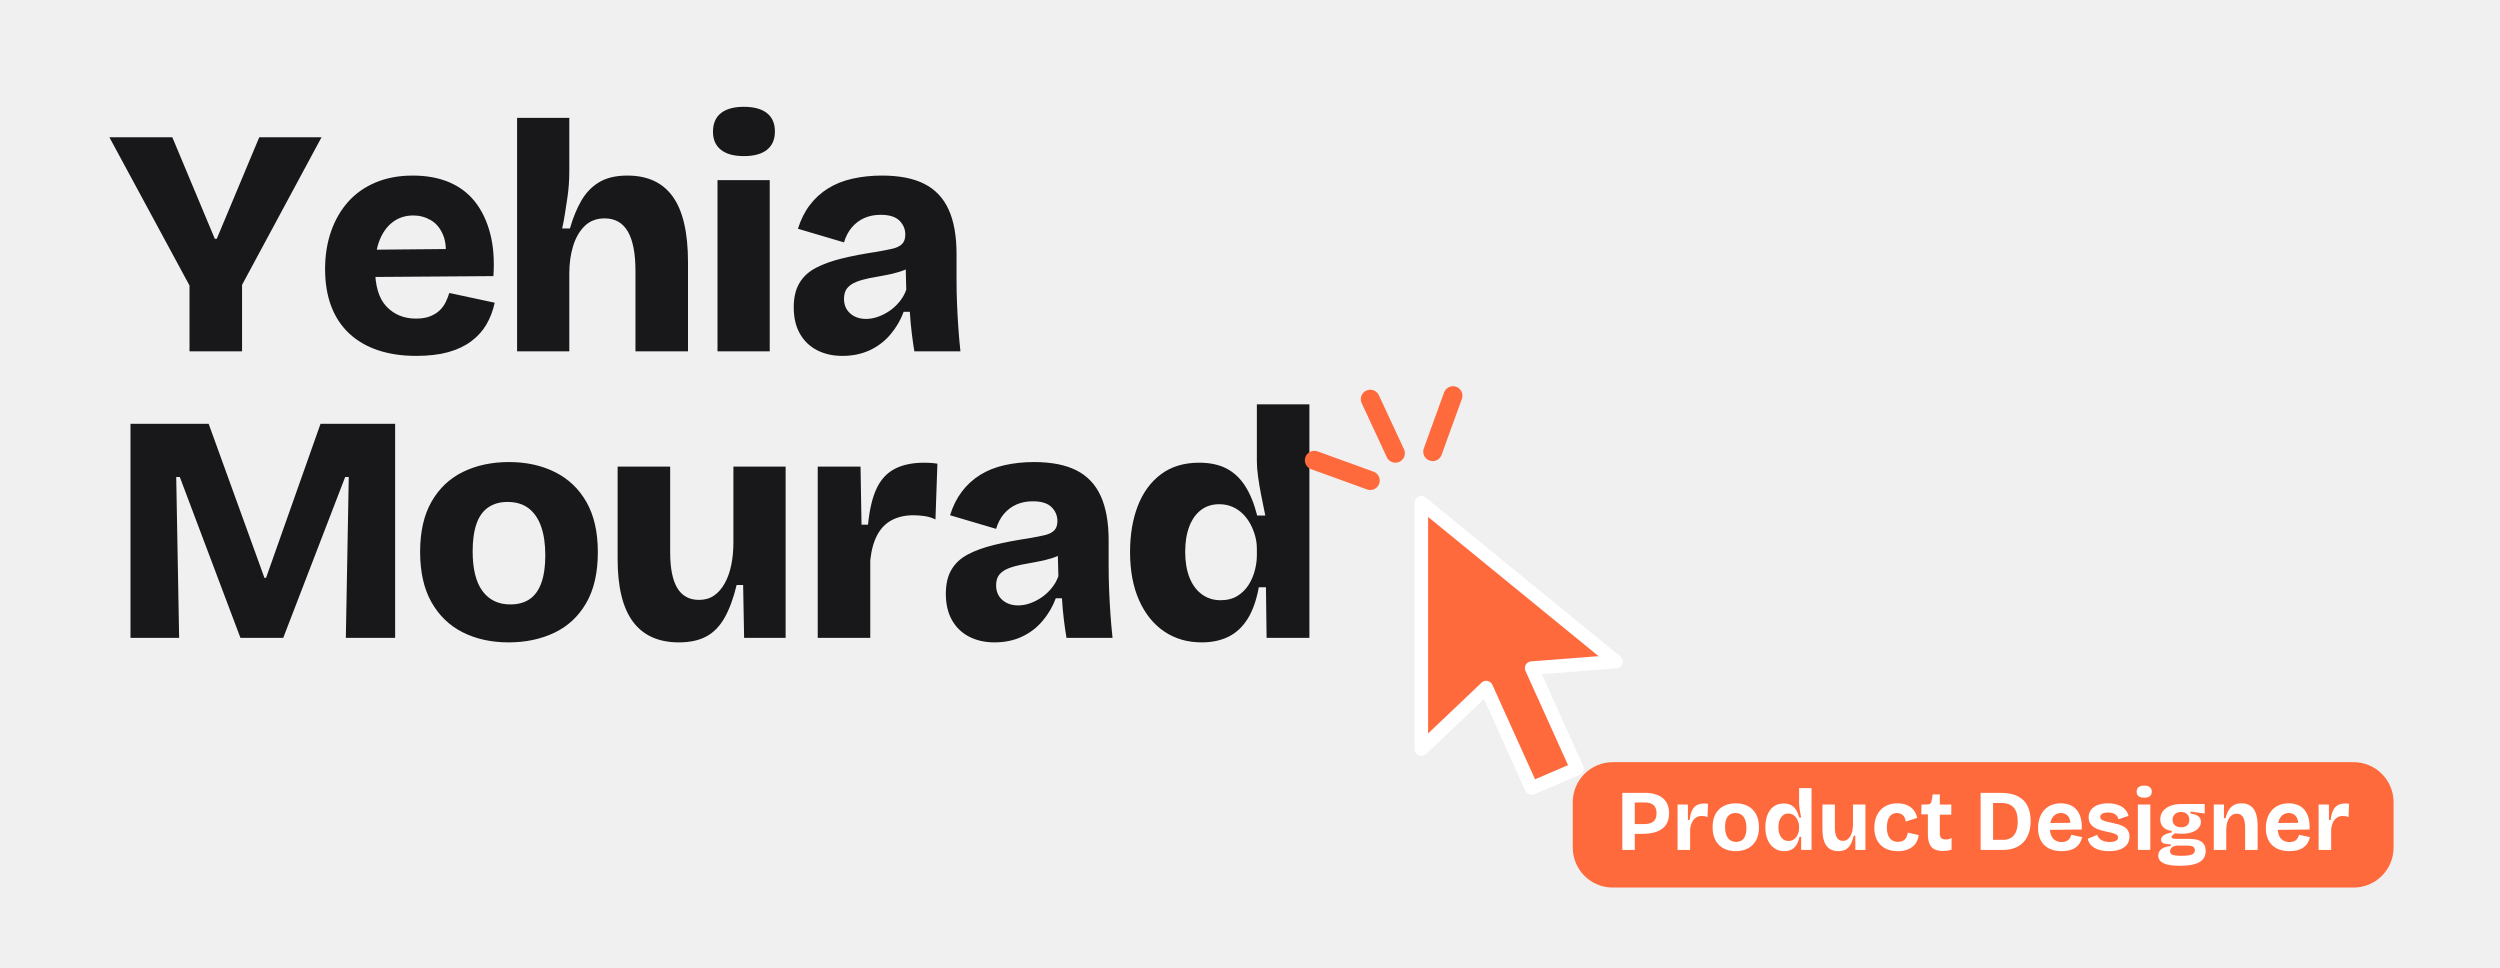
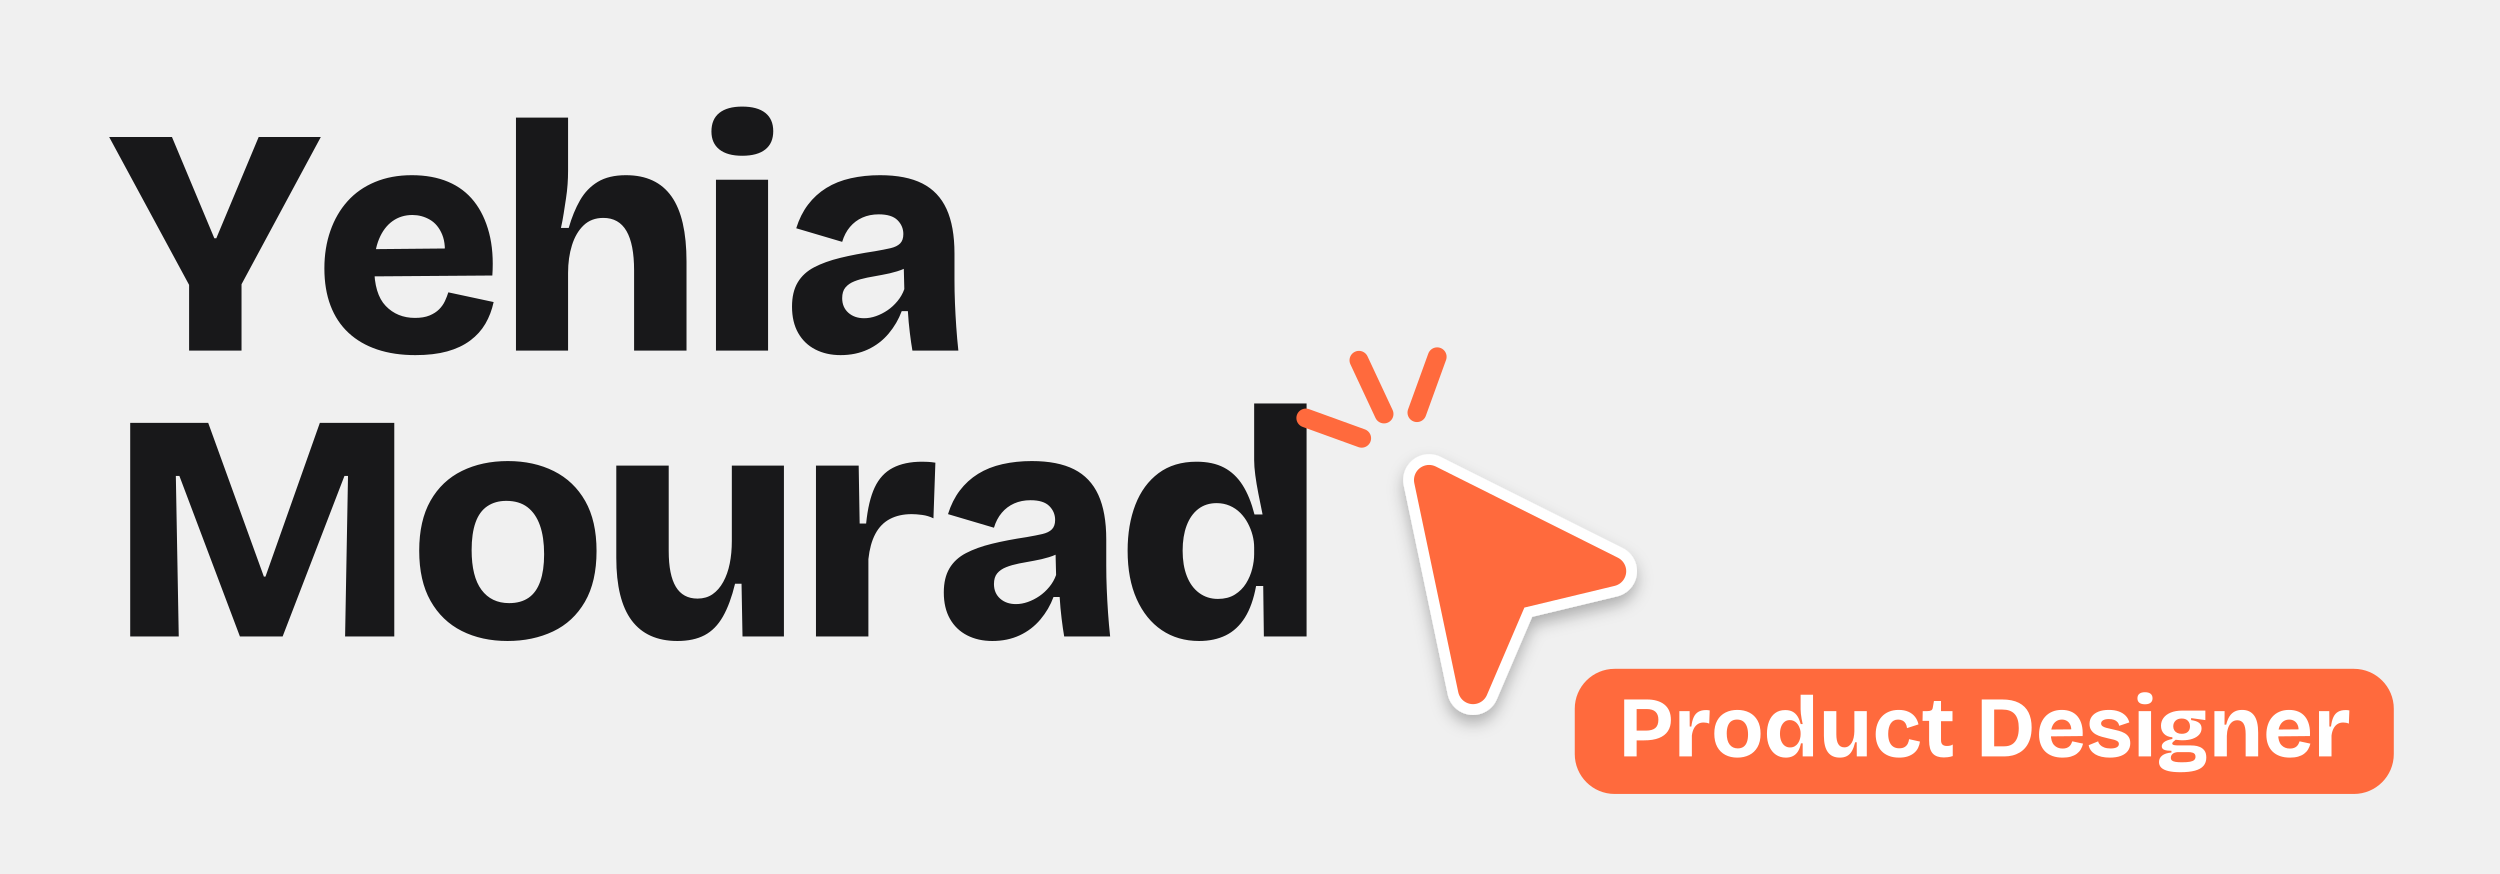
- <svg xmlns="http://www.w3.org/2000/svg" viewBox="0 0 925 358" width="925" height="358">
+ <svg xmlns="http://www.w3.org/2000/svg" viewBox="0 0 927 324" width="927" height="324">
+   <defs>
+     <filter id="sh" x="-40%" y="-40%" width="180%" height="190%">
+       <feDropShadow dx="0" dy="3" stdDeviation="3" flood-color="#000" flood-opacity=".28" />
+     </filter>
+   </defs>
  <path d="M70.12 130.0V105.64L40.48 50.8H63.76L79.48 88.36H80.2L95.92 50.8H118.96L89.56 105.4V130.0ZM154.0 131.68Q146.08 131.68 139.84 129.58Q133.6 127.48 129.22 123.4Q124.84 119.32 122.56 113.32Q120.28 107.32 120.28 99.52Q120.28 91.96 122.5 85.6Q124.72 79.24 128.86 74.62Q133.0 70.0 139.06 67.48Q145.12 64.96 152.68 64.96Q160.36 64.96 166.18 67.42Q172.0 69.88 175.78 74.68Q179.56 79.48 181.36 86.38Q183.16 93.28 182.56 102.16L133.0 102.52V92.44L171.52 92.08L164.68 96.76Q165.52 90.76 163.96 86.98Q162.4 83.2 159.4 81.46Q156.4 79.72 152.92 79.72Q148.72 79.72 145.54 82.0Q142.36 84.28 140.56 88.6Q138.76 92.92 138.76 99.16Q138.76 109.0 143.02 113.44Q147.28 117.88 153.88 117.88Q157.12 117.88 159.28 116.98Q161.44 116.08 162.82 114.7Q164.2 113.32 164.98 111.64Q165.76 109.96 166.24 108.4L183.04 112.0Q182.08 116.44 179.98 120.04Q177.88 123.64 174.34 126.28Q170.8 128.92 165.82 130.3Q160.84 131.68 154.0 131.68ZM191.32 130.0V89.68V43.6H210.64V63.4Q210.64 65.8 210.46 68.38Q210.28 70.96 209.86 73.66Q209.44 76.36 209.02 79.12Q208.6 81.88 208.0 84.52H210.88Q212.56 78.64 215.08 74.26Q217.6 69.88 221.68 67.42Q225.76 64.96 232.12 64.96Q243.4 64.96 248.98 72.82Q254.56 80.68 254.56 97.0V130.0H235.12V100.24Q235.12 90.52 232.3 85.66Q229.48 80.8 223.72 80.8Q219.28 80.8 216.4 83.56Q213.52 86.32 212.08 90.94Q210.64 95.56 210.64 101.2V130.0ZM265.48 130.0V66.64H284.8V130.0ZM275.2 57.76Q269.68 57.76 266.74 55.42Q263.8 53.08 263.8 48.76Q263.8 44.2 266.74 41.86Q269.68 39.52 275.2 39.52Q280.84 39.52 283.78 41.86Q286.72 44.2 286.72 48.64Q286.72 53.08 283.78 55.42Q280.84 57.76 275.2 57.76ZM311.68 131.68Q306.4 131.68 302.32 129.58Q298.24 127.48 295.96 123.46Q293.68 119.44 293.68 113.68Q293.68 108.28 295.78 104.74Q297.88 101.2 301.9 99.1Q305.92 97.0 311.56 95.62Q317.2 94.24 324.4 93.16Q327.88 92.56 330.22 92.02Q332.56 91.48 333.76 90.28Q334.96 89.08 334.96 86.8Q334.96 83.8 332.8 81.64Q330.64 79.48 325.84 79.48Q322.48 79.48 319.78 80.68Q317.08 81.88 315.16 84.16Q313.24 86.44 312.28 89.68L295.24 84.64Q296.8 79.6 299.62 75.88Q302.44 72.16 306.4 69.7Q310.36 67.24 315.46 66.1Q320.56 64.96 326.32 64.96Q335.92 64.96 341.98 68.02Q348.04 71.08 350.98 77.5Q353.92 83.92 353.92 94.0V103.72Q353.92 108.04 354.1 112.42Q354.28 116.8 354.58 121.18Q354.88 125.56 355.36 130.0H338.32Q337.84 127.24 337.36 123.34Q336.88 119.44 336.64 115.36H334.36Q332.68 119.92 329.5 123.7Q326.32 127.48 321.82 129.58Q317.32 131.68 311.68 131.68ZM320.44 118.0Q322.6 118.0 324.82 117.22Q327.04 116.44 329.08 115.06Q331.12 113.68 332.8 111.64Q334.48 109.6 335.32 107.2L335.08 97.72L337.72 98.32Q335.44 99.76 332.68 100.6Q329.92 101.44 327.1 101.92Q324.28 102.4 321.58 102.94Q318.88 103.48 316.78 104.32Q314.68 105.16 313.48 106.6Q312.28 108.04 312.28 110.56Q312.28 113.92 314.56 115.96Q316.84 118.0 320.44 118.0Z" fill="#18181a" />
  <path d="M48.28 236.0V156.8H77.2L97.84 213.8H98.44L118.6 156.8H146.2V236.0H127.96L129.04 176.48H127.72L104.8 236.0H88.96L66.52 176.48H65.2L66.28 236.0ZM188.2 237.68Q178.6 237.68 171.22 233.96Q163.84 230.24 159.64 222.8Q155.44 215.36 155.44 204.2Q155.44 193.04 159.64 185.66Q163.84 178.28 171.28 174.62Q178.72 170.96 188.32 170.96Q197.92 170.96 205.36 174.68Q212.8 178.4 217.0 185.78Q221.2 193.16 221.2 204.32Q221.2 215.72 216.88 223.16Q212.56 230.6 205.06 234.14Q197.56 237.68 188.2 237.68ZM188.8 223.64Q193.12 223.64 196.0 221.66Q198.88 219.68 200.32 215.6Q201.76 211.52 201.76 205.52Q201.76 199.16 200.2 194.78Q198.64 190.4 195.58 188.06Q192.52 185.72 187.72 185.72Q183.64 185.72 180.7 187.7Q177.76 189.68 176.32 193.76Q174.88 197.84 174.88 203.96Q174.88 213.8 178.54 218.72Q182.2 223.64 188.8 223.64ZM251.2 237.68Q239.92 237.68 234.22 230.06Q228.52 222.44 228.52 206.84V172.64H247.96V204.32Q247.96 213.2 250.6 217.58Q253.24 221.96 258.64 221.96Q261.88 221.96 264.22 220.34Q266.56 218.72 268.18 215.78Q269.8 212.84 270.58 209.0Q271.36 205.16 271.36 200.6V172.64H290.68V210.32V236.0H275.32L274.96 216.44H272.56Q270.76 223.88 268.06 228.62Q265.36 233.36 261.28 235.52Q257.2 237.68 251.2 237.68ZM302.56 236.0V206.6V172.64H318.4L318.76 194.12H321.16Q322.0 185.72 324.34 180.74Q326.68 175.76 331.06 173.48Q335.44 171.2 341.92 171.2Q342.88 171.2 344.08 171.26Q345.28 171.32 346.84 171.56L346.12 192.2Q344.2 191.24 341.98 190.94Q339.76 190.64 338.08 190.64Q333.4 190.64 329.98 192.44Q326.56 194.24 324.58 197.96Q322.6 201.68 322.0 207.32V236.0ZM367.96 237.68Q362.68 237.68 358.6 235.58Q354.52 233.48 352.24 229.46Q349.96 225.44 349.96 219.68Q349.96 214.28 352.06 210.74Q354.16 207.2 358.18 205.1Q362.2 203.0 367.84 201.62Q373.48 200.24 380.68 199.16Q384.16 198.56 386.5 198.02Q388.84 197.48 390.04 196.28Q391.24 195.08 391.24 192.8Q391.24 189.8 389.08 187.64Q386.92 185.48 382.12 185.48Q378.76 185.48 376.06 186.68Q373.36 187.88 371.44 190.16Q369.52 192.44 368.56 195.68L351.52 190.64Q353.08 185.6 355.9 181.88Q358.72 178.16 362.68 175.7Q366.64 173.24 371.74 172.1Q376.84 170.96 382.6 170.96Q392.2 170.96 398.26 174.02Q404.32 177.08 407.26 183.5Q410.2 189.92 410.2 200.0V209.72Q410.2 214.04 410.38 218.42Q410.56 222.8 410.86 227.18Q411.16 231.56 411.64 236.0H394.6Q394.12 233.24 393.64 229.34Q393.16 225.44 392.92 221.36H390.64Q388.96 225.92 385.78 229.7Q382.6 233.48 378.1 235.58Q373.6 237.68 367.96 237.68ZM376.72 224.0Q378.88 224.0 381.1 223.22Q383.32 222.44 385.36 221.06Q387.4 219.68 389.08 217.64Q390.76 215.6 391.6 213.2L391.36 203.72L394.0 204.32Q391.72 205.76 388.96 206.6Q386.2 207.44 383.38 207.92Q380.56 208.4 377.86 208.94Q375.16 209.48 373.06 210.32Q370.96 211.16 369.76 212.6Q368.56 214.04 368.56 216.56Q368.56 219.92 370.84 221.96Q373.12 224.0 376.72 224.0ZM444.64 237.68Q436.72 237.68 430.78 233.66Q424.84 229.64 421.48 222.14Q418.12 214.64 418.12 204.2Q418.12 194.6 421 187.16Q423.88 179.72 429.58 175.46Q435.28 171.2 443.68 171.2Q449.68 171.2 453.82 173.36Q457.96 175.52 460.72 179.84Q463.48 184.16 465.16 190.76H468.16Q467.32 186.68 466.6 183.02Q465.88 179.36 465.46 176.18Q465.04 173.0 465.04 170.6V149.6H484.48V205.04V236.0H468.64L468.4 217.28H465.76Q464.44 224.48 461.62 228.98Q458.8 233.48 454.54 235.58Q450.28 237.68 444.64 237.68ZM451.6 222.08Q455.32 222.08 457.9 220.46Q460.48 218.84 462.04 216.32Q463.6 213.8 464.32 210.92Q465.04 208.04 465.04 205.52V203.0Q465.04 200.72 464.44 198.44Q463.84 196.16 462.7 194.0Q461.56 191.84 459.88 190.16Q458.2 188.48 455.98 187.52Q453.76 186.56 451.12 186.56Q447.16 186.56 444.34 188.72Q441.52 190.88 440.02 194.84Q438.52 198.8 438.52 204.2Q438.52 209.6 440.08 213.62Q441.64 217.64 444.64 219.86Q447.64 222.08 451.6 222.08Z" fill="#18181a" />
  <g stroke="#ff6a3d" stroke-width="7" stroke-linecap="round">
-     <path d="M507.0 177.8 L486.3 170.3" />
-     <path d="M516.3 167.7 L507.0 147.7" />
-     <path d="M530.1 167.1 L537.6 146.4" />
+     <path d="M504.9 162.5 L484.2 155.0" />
+     <path d="M513.2 153.5 L503.9 133.6" />
+     <path d="M525.4 153.0 L532.9 132.3" />
  </g>
-   <path d="M525.9 186.0 L525.9 277.2 L549.9 254.4 L566.7 291.6 L583.5 284.4 L566.7 247.2 L597.9 244.8 Z" fill="#ff6a3d" stroke="#fff" stroke-width="5" stroke-linejoin="round" />
-   <rect x="581.92" y="282" width="303.7" height="46.4" rx="14.8" fill="#ff6a3d" />
-   <path d="M603.488 308.528V304.912H608.32Q610.624 304.912 611.776 303.968Q612.928 303.024 612.928 300.848Q612.928 298.928 611.856 297.92Q610.784 296.912 608.544 296.912H603.488V293.36H608.672Q610.72 293.36 612.368 293.84Q614.016 294.32 615.184 295.264Q616.352 296.208 616.96 297.632Q617.568 299.056 617.568 300.976Q617.568 303.44 616.448 305.12Q615.328 306.8 613.136 307.664Q610.944 308.528 607.68 308.528ZM600.256 314.48V293.36H604.864V314.48ZM620.704 314.48V306.352V297.68H624.512L624.544 303.408H625.152Q625.408 301.264 626.032 299.92Q626.656 298.576 627.776 297.936Q628.896 297.296 630.56 297.296Q630.848 297.296 631.184 297.312Q631.52 297.328 631.968 297.424L631.776 302.32Q631.296 302.096 630.72 302.0Q630.144 301.904 629.696 301.904Q628.448 301.904 627.552 302.48Q626.656 303.056 626.096 304.128Q625.536 305.2 625.344 306.736V314.48ZM642.208 314.928Q639.68 314.928 637.76 313.92Q635.84 312.912 634.752 310.944Q633.664 308.976 633.664 306.032Q633.664 303.088 634.768 301.136Q635.872 299.184 637.808 298.208Q639.744 297.232 642.208 297.232Q644.736 297.232 646.672 298.224Q648.608 299.216 649.712 301.184Q650.816 303.152 650.816 306.096Q650.816 309.072 649.68 311.04Q648.544 313.008 646.608 313.968Q644.672 314.928 642.208 314.928ZM642.368 311.504Q643.616 311.504 644.464 310.928Q645.312 310.352 645.744 309.184Q646.176 308.016 646.176 306.352Q646.176 304.592 645.712 303.36Q645.248 302.128 644.352 301.472Q643.456 300.816 642.08 300.816Q640.896 300.816 640.032 301.376Q639.168 301.936 638.72 303.104Q638.272 304.272 638.272 305.968Q638.272 308.688 639.36 310.096Q640.448 311.504 642.368 311.504ZM660.192 314.928Q658.08 314.928 656.496 313.84Q654.912 312.752 654.048 310.768Q653.184 308.784 653.184 306.064Q653.184 303.504 653.952 301.52Q654.72 299.536 656.224 298.416Q657.728 297.296 659.968 297.296Q661.6 297.296 662.72 297.904Q663.84 298.512 664.56 299.68Q665.28 300.848 665.696 302.48H666.432Q666.208 301.456 666.032 300.48Q665.856 299.504 665.76 298.608Q665.664 297.712 665.664 297.04V291.6H670.272V306.224V314.48H666.432V309.616H665.792Q665.44 311.408 664.704 312.592Q663.968 313.776 662.832 314.352Q661.696 314.928 660.192 314.928ZM661.728 311.152Q662.784 311.152 663.52 310.704Q664.256 310.256 664.736 309.536Q665.216 308.816 665.44 307.968Q665.664 307.12 665.664 306.384V305.776Q665.664 305.168 665.488 304.512Q665.312 303.856 664.992 303.216Q664.672 302.576 664.192 302.08Q663.712 301.584 663.072 301.296Q662.432 301.008 661.664 301.008Q660.512 301.008 659.712 301.648Q658.912 302.288 658.464 303.424Q658.016 304.56 658.016 306.064Q658.016 307.6 658.48 308.752Q658.944 309.904 659.776 310.528Q660.608 311.152 661.728 311.152ZM680.224 314.928Q677.28 314.928 675.792 312.928Q674.304 310.928 674.304 306.832V297.68H678.912V306.256Q678.912 308.72 679.648 309.92Q680.384 311.12 681.888 311.12Q682.784 311.12 683.456 310.672Q684.128 310.224 684.608 309.424Q685.088 308.624 685.328 307.536Q685.568 306.448 685.6 305.2V297.68H690.208V307.632V314.48H686.496L686.464 309.232H685.888Q685.408 311.216 684.688 312.48Q683.968 313.744 682.864 314.336Q681.76 314.928 680.224 314.928ZM702.208 314.928Q700.032 314.928 698.4 314.288Q696.768 313.648 695.68 312.496Q694.592 311.344 694.048 309.76Q693.504 308.176 693.504 306.288Q693.504 304.304 694.064 302.656Q694.624 301.008 695.712 299.792Q696.8 298.576 698.4 297.904Q700 297.232 702.048 297.232Q704.096 297.232 705.616 297.904Q707.136 298.576 708.08 299.776Q709.024 300.976 709.376 302.608L705.12 303.984Q705.024 302.992 704.592 302.272Q704.16 301.552 703.44 301.184Q702.72 300.816 701.824 300.816Q700.896 300.816 700.224 301.184Q699.552 301.552 699.088 302.24Q698.624 302.928 698.384 303.904Q698.144 304.88 698.144 306.096Q698.144 307.824 698.608 309.024Q699.072 310.224 699.984 310.848Q700.896 311.472 702.24 311.472Q703.52 311.472 704.288 310.976Q705.056 310.48 705.424 309.696Q705.792 308.912 705.888 308.08L709.92 308.976Q709.76 310.224 709.232 311.312Q708.704 312.4 707.744 313.2Q706.784 314.0 705.424 314.464Q704.064 314.928 702.208 314.928ZM718.784 314.864Q715.968 314.864 714.64 313.376Q713.312 311.888 713.312 308.624V301.296H710.88L710.944 297.68H712.64Q713.632 297.68 714.112 297.392Q714.592 297.104 714.688 296.336L715.104 293.936H717.728V297.68H721.984V301.424H717.728V308.432Q717.728 309.584 718.272 310.096Q718.816 310.608 719.936 310.608Q720.544 310.608 721.104 310.48Q721.664 310.352 722.08 310.064V314.352Q721.088 314.672 720.256 314.768Q719.424 314.864 718.784 314.864ZM735.04 314.48V310.736H741.184Q742.976 310.736 744.16 309.952Q745.344 309.168 745.952 307.664Q746.56 306.16 746.56 303.984Q746.56 302.192 746.176 300.896Q745.792 299.6 745.04 298.768Q744.288 297.936 743.152 297.52Q742.016 297.104 740.48 297.104H735.04V293.36H740.32Q744.16 293.36 746.592 294.608Q749.024 295.856 750.176 298.176Q751.328 300.496 751.328 303.728Q751.328 306.16 750.752 307.952Q750.176 309.744 749.2 310.992Q748.224 312.24 746.944 313.008Q745.664 313.776 744.224 314.128Q742.784 314.48 741.312 314.48ZM732.832 314.48V293.36H737.44V314.48ZM762.816 314.928Q760.736 314.928 759.12 314.352Q757.504 313.776 756.384 312.688Q755.264 311.6 754.672 310.0Q754.08 308.4 754.08 306.384Q754.08 304.4 754.64 302.72Q755.2 301.04 756.288 299.808Q757.376 298.576 758.944 297.904Q760.512 297.232 762.496 297.232Q764.416 297.232 765.92 297.856Q767.424 298.48 768.432 299.728Q769.44 300.976 769.904 302.784Q770.368 304.592 770.24 306.928L757.056 307.056V304.528L767.584 304.432L765.952 305.712Q766.176 304.016 765.728 302.928Q765.28 301.84 764.432 301.328Q763.584 300.816 762.56 300.816Q761.344 300.816 760.416 301.456Q759.488 302.096 758.976 303.328Q758.464 304.56 758.464 306.288Q758.464 309.008 759.664 310.288Q760.864 311.568 762.816 311.568Q763.712 311.568 764.336 311.328Q764.96 311.088 765.36 310.704Q765.76 310.32 766.0 309.84Q766.24 309.36 766.4 308.88L770.4 309.744Q770.112 310.928 769.552 311.872Q768.992 312.816 768.064 313.504Q767.136 314.192 765.84 314.56Q764.544 314.928 762.816 314.928ZM780.32 314.928Q778.624 314.928 777.248 314.608Q775.872 314.288 774.88 313.68Q773.888 313.072 773.28 312.224Q772.672 311.376 772.48 310.32L776.0 308.88Q776.128 309.584 776.704 310.192Q777.28 310.8 778.256 311.168Q779.232 311.536 780.608 311.536Q782.08 311.536 782.88 311.104Q783.68 310.672 783.68 309.872Q783.68 309.264 783.232 308.912Q782.784 308.56 781.92 308.304Q781.056 308.048 779.84 307.824Q778.656 307.536 777.424 307.216Q776.192 306.896 775.152 306.32Q774.112 305.744 773.456 304.8Q772.8 303.856 772.8 302.384Q772.8 300.848 773.632 299.696Q774.464 298.544 776.064 297.888Q777.664 297.232 779.968 297.232Q782.048 297.232 783.616 297.792Q785.184 298.352 786.192 299.392Q787.2 300.432 787.552 301.872L783.808 303.12Q783.68 302.352 783.184 301.776Q782.688 301.2 781.872 300.912Q781.056 300.624 779.968 300.624Q778.592 300.624 777.84 301.072Q777.088 301.52 777.088 302.256Q777.088 302.864 777.584 303.248Q778.08 303.632 778.976 303.872Q779.872 304.112 781.088 304.368Q782.368 304.624 783.584 304.96Q784.8 305.296 785.776 305.84Q786.752 306.384 787.328 307.28Q787.904 308.176 787.904 309.584Q787.904 311.248 787.008 312.448Q786.112 313.648 784.416 314.288Q782.72 314.928 780.32 314.928ZM791.008 314.48V297.68H795.616V314.48ZM793.344 295.152Q792.0 295.152 791.28 294.592Q790.56 294.032 790.56 292.944Q790.56 291.824 791.28 291.248Q792.0 290.672 793.344 290.672Q794.72 290.672 795.44 291.248Q796.16 291.824 796.16 292.944Q796.16 294 795.44 294.576Q794.72 295.152 793.344 295.152ZM806.528 320.336Q803.776 320.336 802.0 319.904Q800.224 319.472 799.392 318.64Q798.56 317.808 798.56 316.56Q798.56 315.088 799.728 314.16Q800.896 313.232 803.168 313.04V312.4Q801.44 312.4 800.512 312.032Q799.584 311.664 799.584 310.736Q799.584 309.84 800.496 309.136Q801.408 308.432 803.52 308.016V307.376Q801.536 307.248 800.416 306.096Q799.296 304.944 799.296 303.12Q799.296 301.52 800.192 300.256Q801.088 298.992 802.864 298.24Q804.64 297.488 807.232 297.488H815.744V301.008L810.464 300.272V301.008Q812.512 301.296 813.424 302.032Q814.336 302.768 814.336 304.08Q814.336 305.392 813.472 306.384Q812.608 307.376 811.024 307.936Q809.44 308.496 807.232 308.496Q806.816 308.496 806.336 308.464Q805.856 308.432 804.736 308.304Q804.128 308.752 803.792 309.088Q803.456 309.424 803.456 309.712Q803.456 309.936 803.696 310.096Q803.936 310.256 804.336 310.32Q804.736 310.384 805.152 310.384H809.952Q810.592 310.384 811.616 310.464Q812.64 310.544 813.664 310.96Q814.688 311.376 815.392 312.288Q816.096 313.2 816.096 314.896Q816.096 316.752 815.056 317.968Q814.016 319.184 811.888 319.76Q809.76 320.336 806.528 320.336ZM807.04 316.656Q808.992 316.656 810.08 316.448Q811.168 316.24 811.632 315.776Q812.096 315.312 812.096 314.608Q812.096 313.968 811.824 313.616Q811.552 313.264 811.12 313.12Q810.688 312.976 810.256 312.928Q809.824 312.88 809.504 312.88H805.472Q804.128 313.008 803.536 313.6Q802.944 314.192 802.944 314.96Q802.944 315.664 803.392 316.016Q803.84 316.368 804.752 316.512Q805.664 316.656 807.04 316.656ZM806.976 306.096Q808.512 306.096 809.28 305.344Q810.048 304.592 810.048 303.376Q810.048 302.096 809.264 301.264Q808.48 300.432 806.976 300.432Q805.504 300.432 804.672 301.248Q803.84 302.064 803.84 303.344Q803.84 304.144 804.208 304.768Q804.576 305.392 805.28 305.744Q805.984 306.096 806.976 306.096ZM819.104 314.48V304.304V297.68H822.88L822.848 302.704H823.488Q823.904 300.88 824.672 299.664Q825.44 298.448 826.608 297.84Q827.776 297.232 829.376 297.232Q832.288 297.232 833.808 299.28Q835.328 301.328 835.328 305.712V314.48H830.688V306.224Q830.688 303.536 829.904 302.304Q829.12 301.072 827.616 301.072Q826.336 301.072 825.472 301.872Q824.608 302.672 824.176 303.968Q823.744 305.264 823.712 306.864V314.48ZM847.104 314.928Q845.024 314.928 843.408 314.352Q841.792 313.776 840.672 312.688Q839.552 311.6 838.96 310.0Q838.368 308.4 838.368 306.384Q838.368 304.4 838.928 302.72Q839.488 301.04 840.576 299.808Q841.664 298.576 843.232 297.904Q844.8 297.232 846.784 297.232Q848.704 297.232 850.208 297.856Q851.712 298.48 852.72 299.728Q853.728 300.976 854.192 302.784Q854.656 304.592 854.528 306.928L841.344 307.056V304.528L851.872 304.432L850.24 305.712Q850.464 304.016 850.016 302.928Q849.568 301.84 848.72 301.328Q847.872 300.816 846.848 300.816Q845.632 300.816 844.704 301.456Q843.776 302.096 843.264 303.328Q842.752 304.56 842.752 306.288Q842.752 309.008 843.952 310.288Q845.152 311.568 847.104 311.568Q848.0 311.568 848.624 311.328Q849.248 311.088 849.648 310.704Q850.048 310.32 850.288 309.84Q850.528 309.36 850.688 308.88L854.688 309.744Q854.4 310.928 853.84 311.872Q853.28 312.816 852.352 313.504Q851.424 314.192 850.128 314.56Q848.832 314.928 847.104 314.928ZM857.888 314.48V306.352V297.68H861.696L861.728 303.408H862.336Q862.592 301.264 863.216 299.92Q863.84 298.576 864.96 297.936Q866.08 297.296 867.744 297.296Q868.032 297.296 868.368 297.312Q868.704 297.328 869.152 297.424L868.96 302.32Q868.48 302.096 867.904 302.0Q867.328 301.904 866.88 301.904Q865.632 301.904 864.736 302.48Q863.84 303.056 863.28 304.128Q862.72 305.2 862.528 306.736V314.48Z" fill="#fff" />
+   <g filter="url(#sh)">
+     <path d="M529.9 178.0 L546.2 255.5 L561.2 220.5 L597.4 211.8 Z" fill="#fff" stroke="#fff" stroke-width="19.2" stroke-linejoin="round" />
+     <path d="M529.9 178.0 L546.2 255.5 L561.2 220.5 L597.4 211.8 Z" fill="#ff6a3d" stroke="#ff6a3d" stroke-width="11.2" stroke-linejoin="round" />
+   </g>
+   <rect x="583.92" y="248" width="303.7" height="46.4" rx="14.8" fill="#ff6a3d" />
+   <path d="M605.488 274.528V270.912H610.32Q612.624 270.912 613.776 269.968Q614.928 269.024 614.928 266.848Q614.928 264.928 613.856 263.92Q612.784 262.912 610.544 262.912H605.488V259.36H610.672Q612.72 259.36 614.368 259.84Q616.016 260.32 617.184 261.264Q618.352 262.208 618.96 263.632Q619.568 265.056 619.568 266.976Q619.568 269.44 618.448 271.12Q617.328 272.8 615.136 273.664Q612.944 274.528 609.68 274.528ZM602.256 280.48V259.36H606.864V280.48ZM622.704 280.48V272.352V263.68H626.512L626.544 269.408H627.152Q627.408 267.264 628.032 265.92Q628.656 264.576 629.776 263.936Q630.896 263.296 632.56 263.296Q632.848 263.296 633.184 263.312Q633.52 263.328 633.968 263.424L633.776 268.32Q633.296 268.096 632.72 268.0Q632.144 267.904 631.696 267.904Q630.448 267.904 629.552 268.48Q628.656 269.056 628.096 270.128Q627.536 271.2 627.344 272.736V280.48ZM644.208 280.928Q641.68 280.928 639.76 279.92Q637.84 278.912 636.752 276.944Q635.664 274.976 635.664 272.032Q635.664 269.088 636.768 267.136Q637.872 265.184 639.808 264.208Q641.744 263.232 644.208 263.232Q646.736 263.232 648.672 264.224Q650.608 265.216 651.712 267.184Q652.816 269.152 652.816 272.096Q652.816 275.072 651.68 277.04Q650.544 279.008 648.608 279.968Q646.672 280.928 644.208 280.928ZM644.368 277.504Q645.616 277.504 646.464 276.928Q647.312 276.352 647.744 275.184Q648.176 274.016 648.176 272.352Q648.176 270.592 647.712 269.36Q647.248 268.128 646.352 267.472Q645.456 266.816 644.08 266.816Q642.896 266.816 642.032 267.376Q641.168 267.936 640.72 269.104Q640.272 270.272 640.272 271.968Q640.272 274.688 641.36 276.096Q642.448 277.504 644.368 277.504ZM662.192 280.928Q660.08 280.928 658.496 279.84Q656.912 278.752 656.048 276.768Q655.184 274.784 655.184 272.064Q655.184 269.504 655.952 267.52Q656.72 265.536 658.224 264.416Q659.728 263.296 661.968 263.296Q663.6 263.296 664.72 263.904Q665.84 264.512 666.56 265.68Q667.28 266.848 667.696 268.48H668.432Q668.208 267.456 668.032 266.48Q667.856 265.504 667.76 264.608Q667.664 263.712 667.664 263.04V257.6H672.272V272.224V280.48H668.432V275.616H667.792Q667.44 277.408 666.704 278.592Q665.968 279.776 664.832 280.352Q663.696 280.928 662.192 280.928ZM663.728 277.152Q664.784 277.152 665.52 276.704Q666.256 276.256 666.736 275.536Q667.216 274.816 667.44 273.968Q667.664 273.12 667.664 272.384V271.776Q667.664 271.168 667.488 270.512Q667.312 269.856 666.992 269.216Q666.672 268.576 666.192 268.08Q665.712 267.584 665.072 267.296Q664.432 267.008 663.664 267.008Q662.512 267.008 661.712 267.648Q660.912 268.288 660.464 269.424Q660.016 270.56 660.016 272.064Q660.016 273.6 660.48 274.752Q660.944 275.904 661.776 276.528Q662.608 277.152 663.728 277.152ZM682.224 280.928Q679.28 280.928 677.792 278.928Q676.304 276.928 676.304 272.832V263.68H680.912V272.256Q680.912 274.72 681.648 275.92Q682.384 277.12 683.888 277.12Q684.784 277.12 685.456 276.672Q686.128 276.224 686.608 275.424Q687.088 274.624 687.328 273.536Q687.568 272.448 687.6 271.2V263.68H692.208V273.632V280.48H688.496L688.464 275.232H687.888Q687.408 277.216 686.688 278.48Q685.968 279.744 684.864 280.336Q683.76 280.928 682.224 280.928ZM704.208 280.928Q702.032 280.928 700.4 280.288Q698.768 279.648 697.68 278.496Q696.592 277.344 696.048 275.76Q695.504 274.176 695.504 272.288Q695.504 270.304 696.064 268.656Q696.624 267.008 697.712 265.792Q698.8 264.576 700.4 263.904Q702 263.232 704.048 263.232Q706.096 263.232 707.616 263.904Q709.136 264.576 710.08 265.776Q711.024 266.976 711.376 268.608L707.12 269.984Q707.024 268.992 706.592 268.272Q706.16 267.552 705.44 267.184Q704.72 266.816 703.824 266.816Q702.896 266.816 702.224 267.184Q701.552 267.552 701.088 268.24Q700.624 268.928 700.384 269.904Q700.144 270.88 700.144 272.096Q700.144 273.824 700.608 275.024Q701.072 276.224 701.984 276.848Q702.896 277.472 704.24 277.472Q705.52 277.472 706.288 276.976Q707.056 276.48 707.424 275.696Q707.792 274.912 707.888 274.08L711.92 274.976Q711.76 276.224 711.232 277.312Q710.704 278.4 709.744 279.2Q708.784 280.0 707.424 280.464Q706.064 280.928 704.208 280.928ZM720.784 280.864Q717.968 280.864 716.64 279.376Q715.312 277.888 715.312 274.624V267.296H712.88L712.944 263.68H714.64Q715.632 263.68 716.112 263.392Q716.592 263.104 716.688 262.336L717.104 259.936H719.728V263.68H723.984V267.424H719.728V274.432Q719.728 275.584 720.272 276.096Q720.816 276.608 721.936 276.608Q722.544 276.608 723.104 276.48Q723.664 276.352 724.08 276.064V280.352Q723.088 280.672 722.256 280.768Q721.424 280.864 720.784 280.864ZM737.04 280.48V276.736H743.184Q744.976 276.736 746.16 275.952Q747.344 275.168 747.952 273.664Q748.56 272.16 748.56 269.984Q748.56 268.192 748.176 266.896Q747.792 265.6 747.04 264.768Q746.288 263.936 745.152 263.52Q744.016 263.104 742.48 263.104H737.04V259.36H742.32Q746.16 259.36 748.592 260.608Q751.024 261.856 752.176 264.176Q753.328 266.496 753.328 269.728Q753.328 272.16 752.752 273.952Q752.176 275.744 751.2 276.992Q750.224 278.24 748.944 279.008Q747.664 279.776 746.224 280.128Q744.784 280.48 743.312 280.48ZM734.832 280.48V259.36H739.44V280.48ZM764.816 280.928Q762.736 280.928 761.12 280.352Q759.504 279.776 758.384 278.688Q757.264 277.6 756.672 276.0Q756.08 274.4 756.08 272.384Q756.08 270.4 756.64 268.72Q757.2 267.04 758.288 265.808Q759.376 264.576 760.944 263.904Q762.512 263.232 764.496 263.232Q766.416 263.232 767.92 263.856Q769.424 264.48 770.432 265.728Q771.44 266.976 771.904 268.784Q772.368 270.592 772.24 272.928L759.056 273.056V270.528L769.584 270.432L767.952 271.712Q768.176 270.016 767.728 268.928Q767.28 267.84 766.432 267.328Q765.584 266.816 764.56 266.816Q763.344 266.816 762.416 267.456Q761.488 268.096 760.976 269.328Q760.464 270.56 760.464 272.288Q760.464 275.008 761.664 276.288Q762.864 277.568 764.816 277.568Q765.712 277.568 766.336 277.328Q766.96 277.088 767.36 276.704Q767.76 276.32 768.0 275.84Q768.24 275.36 768.4 274.88L772.4 275.744Q772.112 276.928 771.552 277.872Q770.992 278.816 770.064 279.504Q769.136 280.192 767.84 280.56Q766.544 280.928 764.816 280.928ZM782.32 280.928Q780.624 280.928 779.248 280.608Q777.872 280.288 776.88 279.68Q775.888 279.072 775.28 278.224Q774.672 277.376 774.48 276.32L778.0 274.88Q778.128 275.584 778.704 276.192Q779.28 276.8 780.256 277.168Q781.232 277.536 782.608 277.536Q784.08 277.536 784.88 277.104Q785.68 276.672 785.68 275.872Q785.68 275.264 785.232 274.912Q784.784 274.56 783.92 274.304Q783.056 274.048 781.84 273.824Q780.656 273.536 779.424 273.216Q778.192 272.896 777.152 272.32Q776.112 271.744 775.456 270.8Q774.8 269.856 774.8 268.384Q774.8 266.848 775.632 265.696Q776.464 264.544 778.064 263.888Q779.664 263.232 781.968 263.232Q784.048 263.232 785.616 263.792Q787.184 264.352 788.192 265.392Q789.2 266.432 789.552 267.872L785.808 269.12Q785.68 268.352 785.184 267.776Q784.688 267.2 783.872 266.912Q783.056 266.624 781.968 266.624Q780.592 266.624 779.84 267.072Q779.088 267.52 779.088 268.256Q779.088 268.864 779.584 269.248Q780.08 269.632 780.976 269.872Q781.872 270.112 783.088 270.368Q784.368 270.624 785.584 270.96Q786.8 271.296 787.776 271.84Q788.752 272.384 789.328 273.28Q789.904 274.176 789.904 275.584Q789.904 277.248 789.008 278.448Q788.112 279.648 786.416 280.288Q784.72 280.928 782.32 280.928ZM793.008 280.48V263.68H797.616V280.48ZM795.344 261.152Q794.0 261.152 793.28 260.592Q792.56 260.032 792.56 258.944Q792.56 257.824 793.28 257.248Q794.0 256.672 795.344 256.672Q796.72 256.672 797.44 257.248Q798.16 257.824 798.16 258.944Q798.16 260 797.44 260.576Q796.72 261.152 795.344 261.152ZM808.528 286.336Q805.776 286.336 804.0 285.904Q802.224 285.472 801.392 284.64Q800.56 283.808 800.56 282.56Q800.56 281.088 801.728 280.16Q802.896 279.232 805.168 279.04V278.4Q803.44 278.4 802.512 278.032Q801.584 277.664 801.584 276.736Q801.584 275.84 802.496 275.136Q803.408 274.432 805.52 274.016V273.376Q803.536 273.248 802.416 272.096Q801.296 270.944 801.296 269.12Q801.296 267.52 802.192 266.256Q803.088 264.992 804.864 264.24Q806.64 263.488 809.232 263.488H817.744V267.008L812.464 266.272V267.008Q814.512 267.296 815.424 268.032Q816.336 268.768 816.336 270.08Q816.336 271.392 815.472 272.384Q814.608 273.376 813.024 273.936Q811.44 274.496 809.232 274.496Q808.816 274.496 808.336 274.464Q807.856 274.432 806.736 274.304Q806.128 274.752 805.792 275.088Q805.456 275.424 805.456 275.712Q805.456 275.936 805.696 276.096Q805.936 276.256 806.336 276.32Q806.736 276.384 807.152 276.384H811.952Q812.592 276.384 813.616 276.464Q814.64 276.544 815.664 276.96Q816.688 277.376 817.392 278.288Q818.096 279.2 818.096 280.896Q818.096 282.752 817.056 283.968Q816.016 285.184 813.888 285.76Q811.76 286.336 808.528 286.336ZM809.04 282.656Q810.992 282.656 812.08 282.448Q813.168 282.24 813.632 281.776Q814.096 281.312 814.096 280.608Q814.096 279.968 813.824 279.616Q813.552 279.264 813.12 279.12Q812.688 278.976 812.256 278.928Q811.824 278.88 811.504 278.88H807.472Q806.128 279.008 805.536 279.6Q804.944 280.192 804.944 280.96Q804.944 281.664 805.392 282.016Q805.84 282.368 806.752 282.512Q807.664 282.656 809.04 282.656ZM808.976 272.096Q810.512 272.096 811.28 271.344Q812.048 270.592 812.048 269.376Q812.048 268.096 811.264 267.264Q810.48 266.432 808.976 266.432Q807.504 266.432 806.672 267.248Q805.84 268.064 805.84 269.344Q805.84 270.144 806.208 270.768Q806.576 271.392 807.28 271.744Q807.984 272.096 808.976 272.096ZM821.104 280.48V270.304V263.68H824.88L824.848 268.704H825.488Q825.904 266.88 826.672 265.664Q827.44 264.448 828.608 263.84Q829.776 263.232 831.376 263.232Q834.288 263.232 835.808 265.28Q837.328 267.328 837.328 271.712V280.48H832.688V272.224Q832.688 269.536 831.904 268.304Q831.12 267.072 829.616 267.072Q828.336 267.072 827.472 267.872Q826.608 268.672 826.176 269.968Q825.744 271.264 825.712 272.864V280.48ZM849.104 280.928Q847.024 280.928 845.408 280.352Q843.792 279.776 842.672 278.688Q841.552 277.6 840.96 276.0Q840.368 274.4 840.368 272.384Q840.368 270.4 840.928 268.72Q841.488 267.04 842.576 265.808Q843.664 264.576 845.232 263.904Q846.8 263.232 848.784 263.232Q850.704 263.232 852.208 263.856Q853.712 264.48 854.72 265.728Q855.728 266.976 856.192 268.784Q856.656 270.592 856.528 272.928L843.344 273.056V270.528L853.872 270.432L852.24 271.712Q852.464 270.016 852.016 268.928Q851.568 267.84 850.72 267.328Q849.872 266.816 848.848 266.816Q847.632 266.816 846.704 267.456Q845.776 268.096 845.264 269.328Q844.752 270.56 844.752 272.288Q844.752 275.008 845.952 276.288Q847.152 277.568 849.104 277.568Q850.0 277.568 850.624 277.328Q851.248 277.088 851.648 276.704Q852.048 276.32 852.288 275.84Q852.528 275.36 852.688 274.88L856.688 275.744Q856.4 276.928 855.84 277.872Q855.28 278.816 854.352 279.504Q853.424 280.192 852.128 280.56Q850.832 280.928 849.104 280.928ZM859.888 280.48V272.352V263.68H863.696L863.728 269.408H864.336Q864.592 267.264 865.216 265.92Q865.84 264.576 866.96 263.936Q868.08 263.296 869.744 263.296Q870.032 263.296 870.368 263.312Q870.704 263.328 871.152 263.424L870.96 268.32Q870.48 268.096 869.904 268.0Q869.328 267.904 868.88 267.904Q867.632 267.904 866.736 268.48Q865.84 269.056 865.28 270.128Q864.72 271.2 864.528 272.736V280.48Z" fill="#fff" />
</svg>
